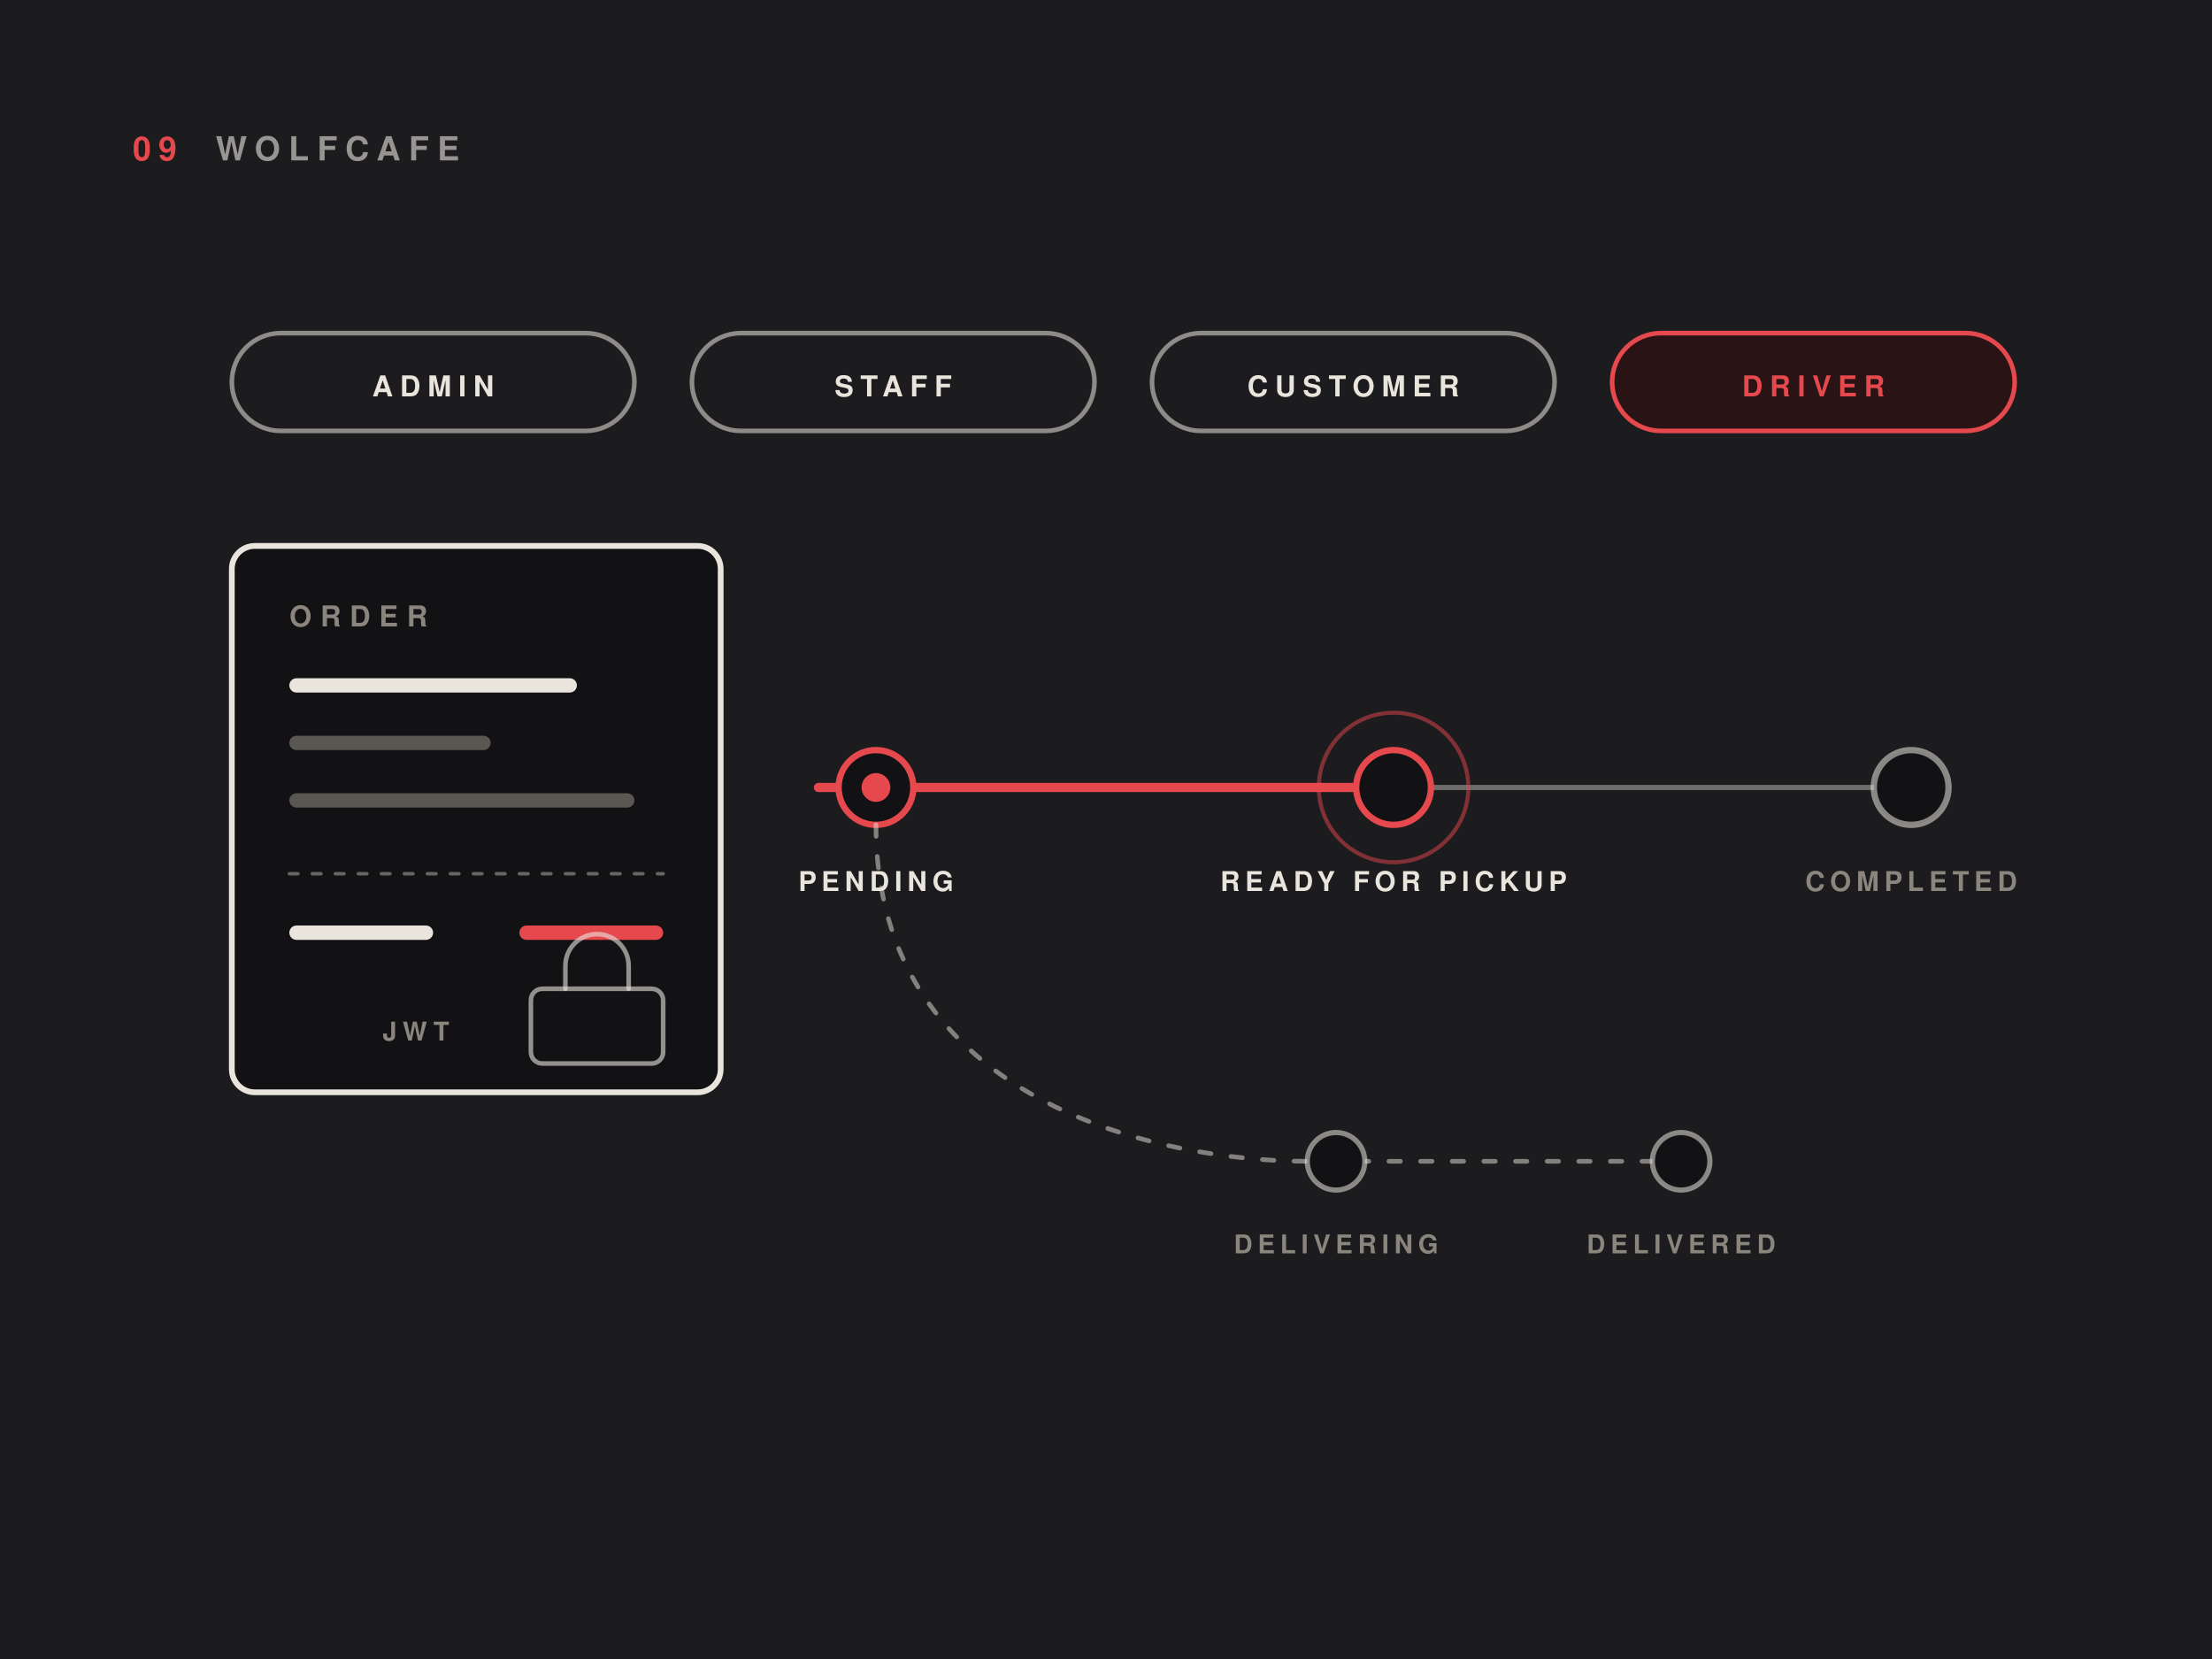
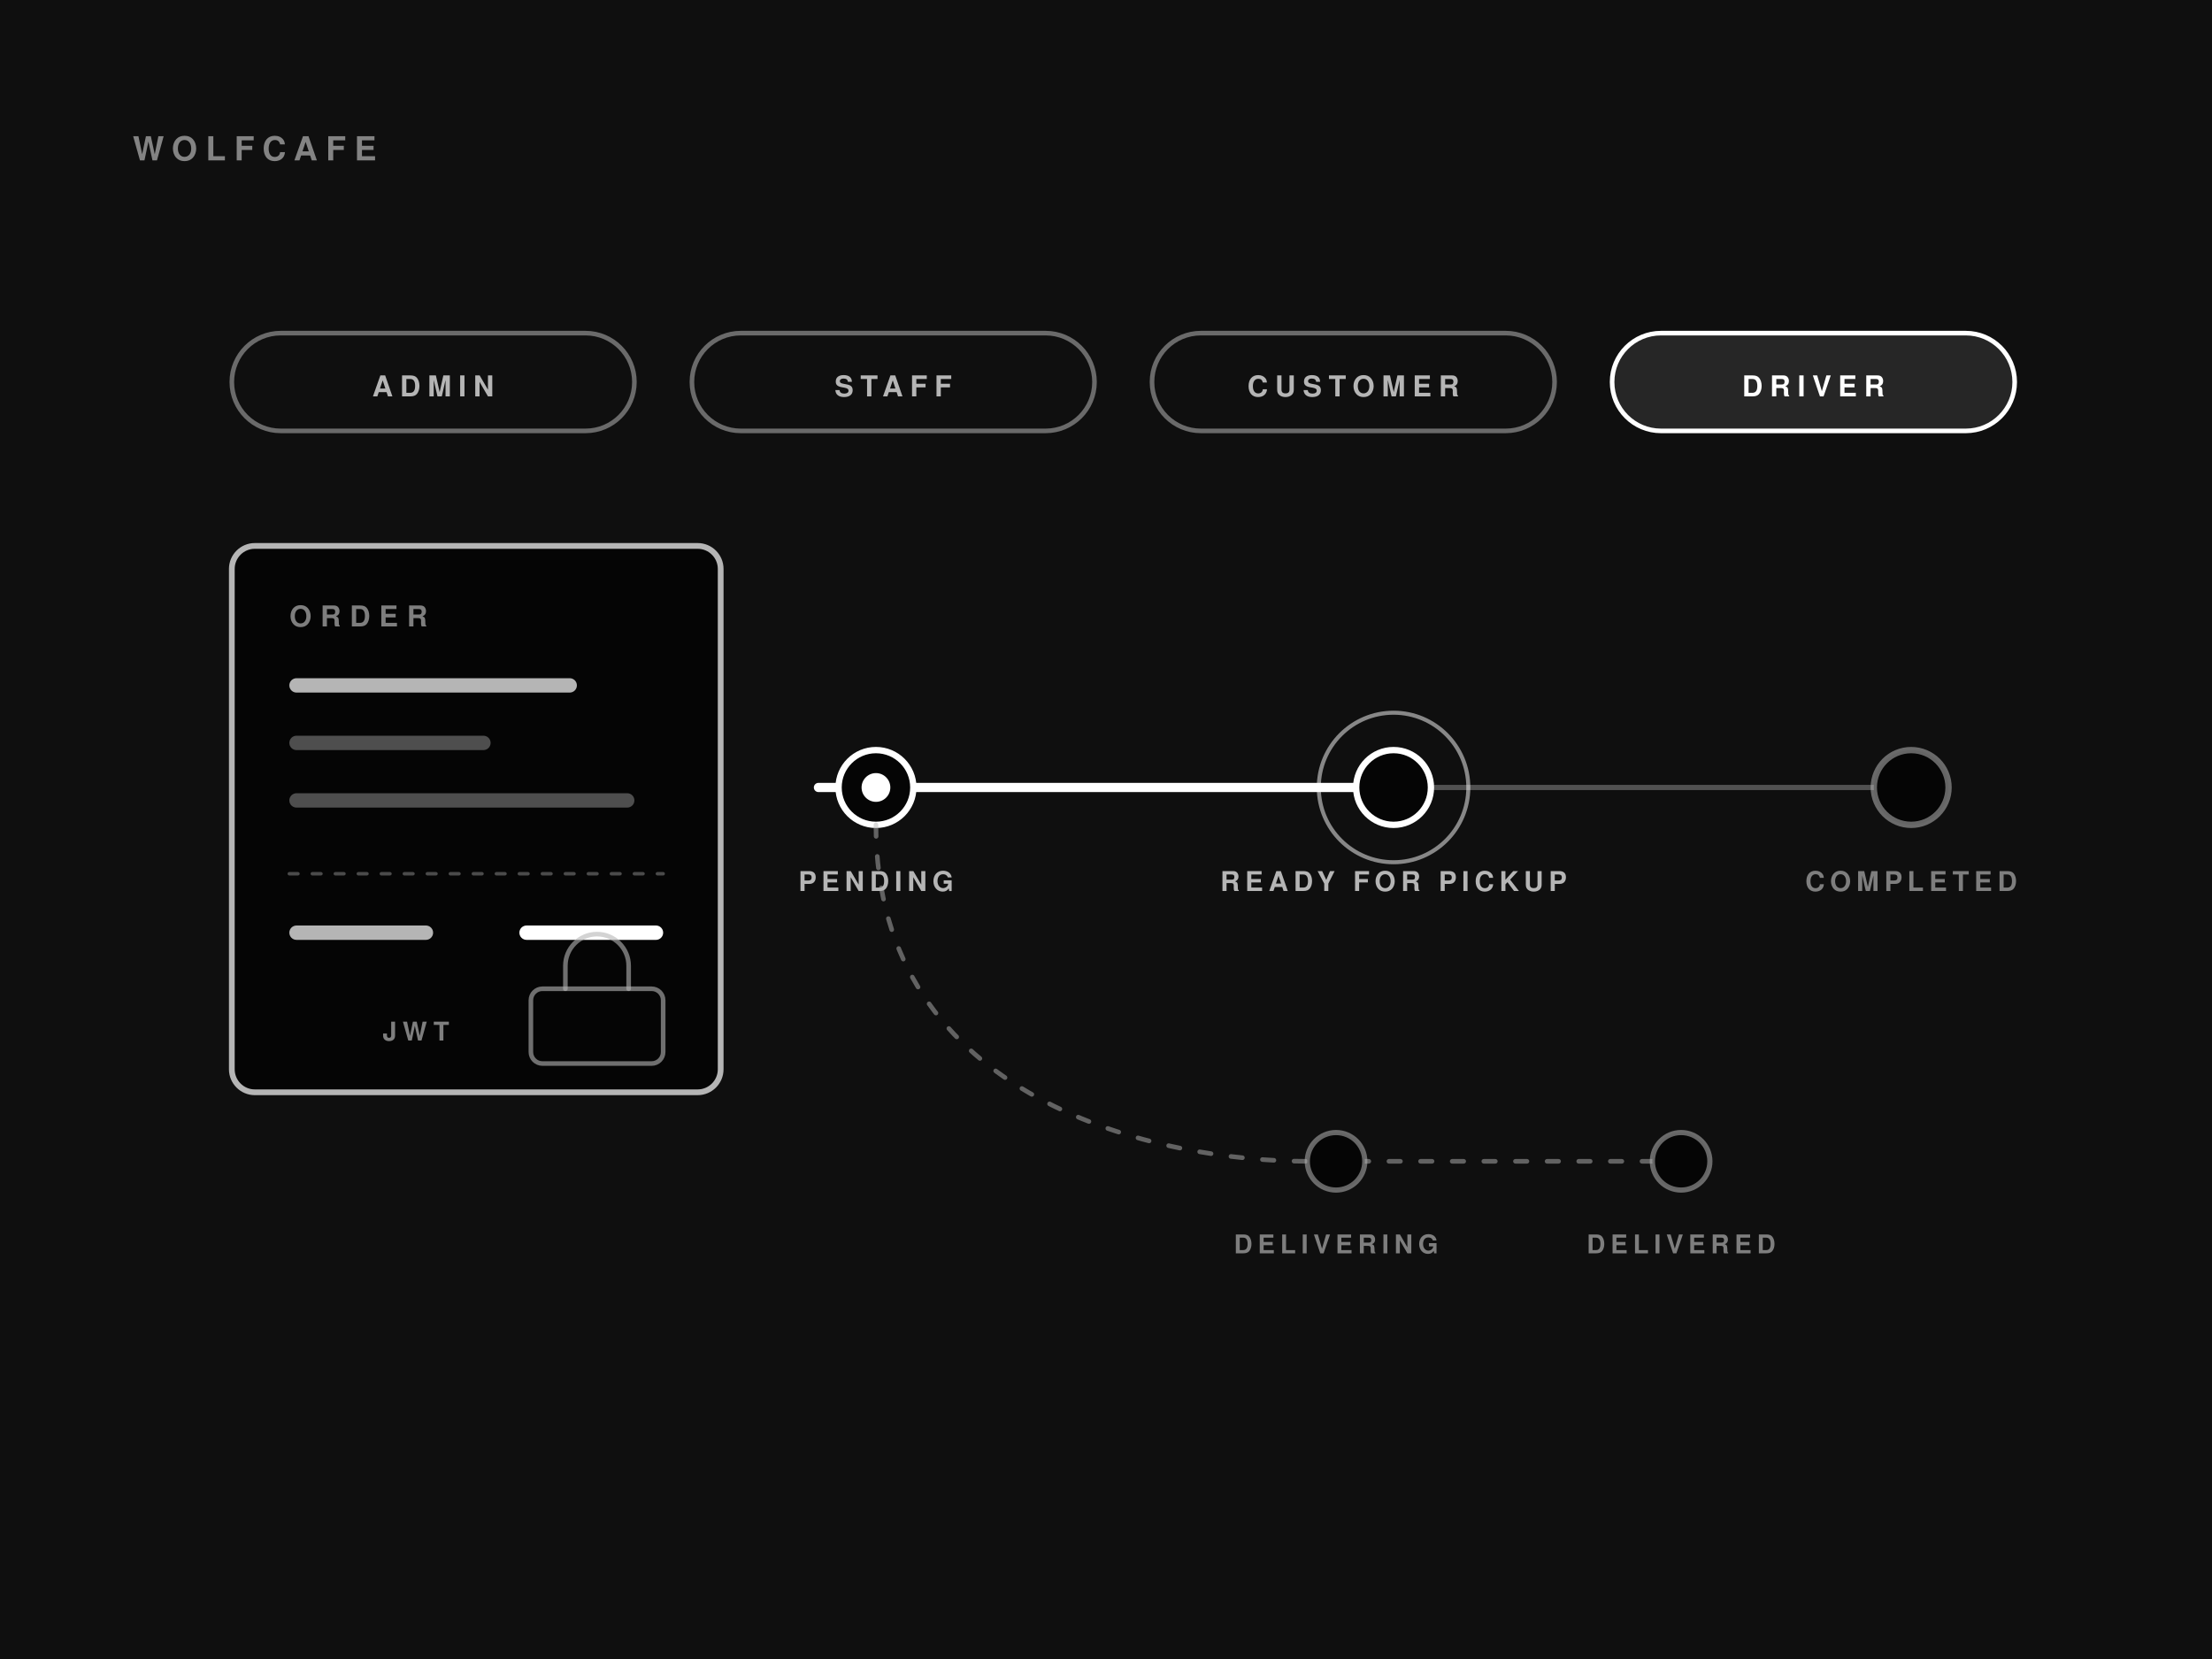
<svg xmlns="http://www.w3.org/2000/svg" viewBox="0 0 800 600" width="800" height="600" role="img">
-   <rect width="800" height="600" fill="#1C1B1E" />
+   <rect width="800" height="600" fill="#0F0F0F" />
  <g transform="translate(400 316) scale(1.04) translate(-400 -300)">
-     <rect x="96.0" y="112.0" width="140.0" height="34.0" rx="17" stroke="#E9E5DD" stroke-width="1.6" fill="none" opacity="0.55" />
-     <text x="166" y="134" text-anchor="middle" font-family="Figtree, 'Segoe UI', Helvetica, Arial, sans-serif" font-size="10" font-weight="700" letter-spacing="2.4" fill="#E9E5DD" opacity="1">ADMIN</text>
-     <rect x="256.0" y="112.0" width="140.0" height="34.0" rx="17" stroke="#E9E5DD" stroke-width="1.6" fill="none" opacity="0.55" />
-     <text x="326" y="134" text-anchor="middle" font-family="Figtree, 'Segoe UI', Helvetica, Arial, sans-serif" font-size="10" font-weight="700" letter-spacing="2.4" fill="#E9E5DD" opacity="1">STAFF</text>
-     <rect x="416.0" y="112.0" width="140.0" height="34.0" rx="17" stroke="#E9E5DD" stroke-width="1.6" fill="none" opacity="0.55" />
-     <text x="486" y="134" text-anchor="middle" font-family="Figtree, 'Segoe UI', Helvetica, Arial, sans-serif" font-size="10" font-weight="700" letter-spacing="2.4" fill="#E9E5DD" opacity="1">CUSTOMER</text>
-     <rect x="576.0" y="112.0" width="140.0" height="34.0" rx="17" stroke="#E5484D" stroke-width="1.6" fill="#2A1314" opacity="1" />
-     <text x="646" y="134" text-anchor="middle" font-family="Figtree, 'Segoe UI', Helvetica, Arial, sans-serif" font-size="10" font-weight="700" letter-spacing="2.4" fill="#E5484D" opacity="1">DRIVER</text>
-     <rect x="96.0" y="186.0" width="170.0" height="190.0" rx="8" stroke="#E9E5DD" stroke-width="2" fill="#121114" opacity="1" />
-     <text x="116" y="214" text-anchor="start" font-family="Figtree, 'Segoe UI', Helvetica, Arial, sans-serif" font-size="10" font-weight="700" letter-spacing="3" fill="#8A857D" opacity="1">ORDER</text>
-     <rect x="116.0" y="232.0" width="100.0" height="5" rx="2.5" fill="#E9E5DD" opacity="1" />
-     <rect x="116.0" y="252.0" width="70.0" height="5" rx="2.5" fill="#8A857D" opacity="0.6" />
-     <rect x="116.0" y="272.0" width="120.0" height="5" rx="2.5" fill="#8A857D" opacity="0.6" />
-     <path d="M116 300h130" stroke="#E9E5DD" stroke-width="1.2" fill="none" stroke-linecap="round" stroke-linejoin="round" opacity="0.4" stroke-dasharray="3 5" />
-     <rect x="116.0" y="318.0" width="50.0" height="5" rx="2.5" fill="#E9E5DD" opacity="1" />
-     <rect x="196.0" y="318.0" width="50.0" height="5" rx="2.5" fill="#E5484D" opacity="1" />
-     <rect x="200.0" y="340.0" width="46.0" height="26.0" rx="4" stroke="#E9E5DD" stroke-width="1.6" fill="none" opacity="0.6" />
-     <path d="M212 340v-8a11 11 0 0 1 22 0v8" stroke="#E9E5DD" stroke-width="1.6" fill="none" stroke-linecap="round" stroke-linejoin="round" opacity="0.6" />
-     <text x="160" y="358" text-anchor="middle" font-family="Figtree, 'Segoe UI', Helvetica, Arial, sans-serif" font-size="9" font-weight="700" letter-spacing="2" fill="#8A857D" opacity="1">JWT</text>
-     <path d="M300 270H690" stroke="#E9E5DD" stroke-width="1.8" fill="none" stroke-linecap="round" stroke-linejoin="round" opacity="0.4" />
-     <path d="M300 270H500" stroke="#E5484D" stroke-width="3.2" fill="none" stroke-linecap="round" stroke-linejoin="round" opacity="1" />
-     <circle cx="320.0" cy="270.0" r="13" fill="#121114" opacity="1" />
-     <circle cx="320.0" cy="270.0" r="13" stroke="#E5484D" stroke-width="2.2" fill="none" opacity="1" />
-     <circle cx="320.0" cy="270.0" r="5" fill="#E5484D" opacity="1" />
-     <text x="320" y="306" text-anchor="middle" font-family="Figtree, 'Segoe UI', Helvetica, Arial, sans-serif" font-size="9.5" font-weight="700" letter-spacing="1.8" fill="#E9E5DD" opacity="1">PENDING</text>
-     <circle cx="500.0" cy="270.0" r="13" fill="#121114" opacity="1" />
-     <circle cx="500.0" cy="270.0" r="13" stroke="#E5484D" stroke-width="2.2" fill="none" opacity="1" />
-     <text x="500" y="306" text-anchor="middle" font-family="Figtree, 'Segoe UI', Helvetica, Arial, sans-serif" font-size="9.5" font-weight="700" letter-spacing="1.8" fill="#E9E5DD" opacity="1">READY FOR PICKUP</text>
-     <circle cx="680.0" cy="270.0" r="13" fill="#121114" opacity="1" />
-     <circle cx="680.0" cy="270.0" r="13" stroke="#E9E5DD" stroke-width="2.2" fill="none" opacity="0.55" />
-     <text x="680" y="306" text-anchor="middle" font-family="Figtree, 'Segoe UI', Helvetica, Arial, sans-serif" font-size="9.5" font-weight="700" letter-spacing="1.8" fill="#8A857D" opacity="1">COMPLETED</text>
-     <circle cx="500.0" cy="270.0" r="26" stroke="#E5484D" stroke-width="1.4" fill="none" opacity="0.5" />
-     <path d="M320 283C320 380 420 400 470 400H600" stroke="#E9E5DD" stroke-width="1.6" fill="none" stroke-linecap="round" stroke-linejoin="round" opacity="0.5" stroke-dasharray="4 7" />
-     <circle cx="480.0" cy="400.0" r="10" fill="#121114" opacity="1" />
-     <circle cx="480.0" cy="400.0" r="10" stroke="#E9E5DD" stroke-width="1.8" fill="none" opacity="0.55" />
-     <text x="480" y="432" text-anchor="middle" font-family="Figtree, 'Segoe UI', Helvetica, Arial, sans-serif" font-size="9" font-weight="700" letter-spacing="1.8" fill="#8A857D" opacity="1">DELIVERING</text>
-     <circle cx="600.0" cy="400.0" r="10" fill="#121114" opacity="1" />
-     <circle cx="600.0" cy="400.0" r="10" stroke="#E9E5DD" stroke-width="1.8" fill="none" opacity="0.55" />
-     <text x="600" y="432" text-anchor="middle" font-family="Figtree, 'Segoe UI', Helvetica, Arial, sans-serif" font-size="9" font-weight="700" letter-spacing="1.8" fill="#8A857D" opacity="1">DELIVERED</text>
+     <rect x="96.0" y="112.0" width="140.0" height="34.0" rx="17" stroke="#B5B5B5" stroke-width="1.6" fill="none" opacity="0.55" />
+     <text x="166" y="134" text-anchor="middle" font-family="Figtree, 'Segoe UI', Helvetica, Arial, sans-serif" font-size="10" font-weight="700" letter-spacing="2.4" fill="#B5B5B5" opacity="1">ADMIN</text>
+     <rect x="256.0" y="112.0" width="140.0" height="34.0" rx="17" stroke="#B5B5B5" stroke-width="1.6" fill="none" opacity="0.55" />
+     <text x="326" y="134" text-anchor="middle" font-family="Figtree, 'Segoe UI', Helvetica, Arial, sans-serif" font-size="10" font-weight="700" letter-spacing="2.4" fill="#B5B5B5" opacity="1">STAFF</text>
+     <rect x="416.0" y="112.0" width="140.0" height="34.0" rx="17" stroke="#B5B5B5" stroke-width="1.6" fill="none" opacity="0.55" />
+     <text x="486" y="134" text-anchor="middle" font-family="Figtree, 'Segoe UI', Helvetica, Arial, sans-serif" font-size="10" font-weight="700" letter-spacing="2.4" fill="#B5B5B5" opacity="1">CUSTOMER</text>
+     <rect x="576.0" y="112.0" width="140.0" height="34.0" rx="17" stroke="#FFFFFF" stroke-width="1.6" fill="#262626" opacity="1" />
+     <text x="646" y="134" text-anchor="middle" font-family="Figtree, 'Segoe UI', Helvetica, Arial, sans-serif" font-size="10" font-weight="700" letter-spacing="2.4" fill="#FFFFFF" opacity="1">DRIVER</text>
+     <rect x="96.0" y="186.0" width="170.0" height="190.0" rx="8" stroke="#B5B5B5" stroke-width="2" fill="#050505" opacity="1" />
+     <text x="116" y="214" text-anchor="start" font-family="Figtree, 'Segoe UI', Helvetica, Arial, sans-serif" font-size="10" font-weight="700" letter-spacing="3" fill="#7E7E7E" opacity="1">ORDER</text>
+     <rect x="116.0" y="232.0" width="100.0" height="5" rx="2.5" fill="#B5B5B5" opacity="1" />
+     <rect x="116.0" y="252.0" width="70.0" height="5" rx="2.5" fill="#7E7E7E" opacity="0.6" />
+     <rect x="116.0" y="272.0" width="120.0" height="5" rx="2.5" fill="#7E7E7E" opacity="0.6" />
+     <path d="M116 300h130" stroke="#B5B5B5" stroke-width="1.2" fill="none" stroke-linecap="round" stroke-linejoin="round" opacity="0.4" stroke-dasharray="3 5" />
+     <rect x="116.0" y="318.0" width="50.0" height="5" rx="2.5" fill="#B5B5B5" opacity="1" />
+     <rect x="196.0" y="318.0" width="50.0" height="5" rx="2.5" fill="#FFFFFF" opacity="1" />
+     <rect x="200.0" y="340.0" width="46.0" height="26.0" rx="4" stroke="#B5B5B5" stroke-width="1.6" fill="none" opacity="0.6" />
+     <path d="M212 340v-8a11 11 0 0 1 22 0v8" stroke="#B5B5B5" stroke-width="1.6" fill="none" stroke-linecap="round" stroke-linejoin="round" opacity="0.6" />
+     <text x="160" y="358" text-anchor="middle" font-family="Figtree, 'Segoe UI', Helvetica, Arial, sans-serif" font-size="9" font-weight="700" letter-spacing="2" fill="#7E7E7E" opacity="1">JWT</text>
+     <path d="M300 270H690" stroke="#B5B5B5" stroke-width="1.8" fill="none" stroke-linecap="round" stroke-linejoin="round" opacity="0.4" />
+     <path d="M300 270H500" stroke="#FFFFFF" stroke-width="3.2" fill="none" stroke-linecap="round" stroke-linejoin="round" opacity="1" />
+     <circle cx="320.0" cy="270.0" r="13" fill="#050505" opacity="1" />
+     <circle cx="320.0" cy="270.0" r="13" stroke="#FFFFFF" stroke-width="2.2" fill="none" opacity="1" />
+     <circle cx="320.0" cy="270.0" r="5" fill="#FFFFFF" opacity="1" />
+     <text x="320" y="306" text-anchor="middle" font-family="Figtree, 'Segoe UI', Helvetica, Arial, sans-serif" font-size="9.5" font-weight="700" letter-spacing="1.8" fill="#B5B5B5" opacity="1">PENDING</text>
+     <circle cx="500.0" cy="270.0" r="13" fill="#050505" opacity="1" />
+     <circle cx="500.0" cy="270.0" r="13" stroke="#FFFFFF" stroke-width="2.2" fill="none" opacity="1" />
+     <text x="500" y="306" text-anchor="middle" font-family="Figtree, 'Segoe UI', Helvetica, Arial, sans-serif" font-size="9.5" font-weight="700" letter-spacing="1.8" fill="#B5B5B5" opacity="1">READY FOR PICKUP</text>
+     <circle cx="680.0" cy="270.0" r="13" fill="#050505" opacity="1" />
+     <circle cx="680.0" cy="270.0" r="13" stroke="#B5B5B5" stroke-width="2.2" fill="none" opacity="0.55" />
+     <text x="680" y="306" text-anchor="middle" font-family="Figtree, 'Segoe UI', Helvetica, Arial, sans-serif" font-size="9.5" font-weight="700" letter-spacing="1.8" fill="#7E7E7E" opacity="1">COMPLETED</text>
+     <circle cx="500.0" cy="270.0" r="26" stroke="#FFFFFF" stroke-width="1.4" fill="none" opacity="0.5" />
+     <path d="M320 283C320 380 420 400 470 400H600" stroke="#B5B5B5" stroke-width="1.6" fill="none" stroke-linecap="round" stroke-linejoin="round" opacity="0.5" stroke-dasharray="4 7" />
+     <circle cx="480.0" cy="400.0" r="10" fill="#050505" opacity="1" />
+     <circle cx="480.0" cy="400.0" r="10" stroke="#B5B5B5" stroke-width="1.8" fill="none" opacity="0.55" />
+     <text x="480" y="432" text-anchor="middle" font-family="Figtree, 'Segoe UI', Helvetica, Arial, sans-serif" font-size="9" font-weight="700" letter-spacing="1.8" fill="#7E7E7E" opacity="1">DELIVERING</text>
+     <circle cx="600.0" cy="400.0" r="10" fill="#050505" opacity="1" />
+     <circle cx="600.0" cy="400.0" r="10" stroke="#B5B5B5" stroke-width="1.8" fill="none" opacity="0.55" />
+     <text x="600" y="432" text-anchor="middle" font-family="Figtree, 'Segoe UI', Helvetica, Arial, sans-serif" font-size="9" font-weight="700" letter-spacing="1.8" fill="#7E7E7E" opacity="1">DELIVERED</text>
  </g>
-   <text x="48" y="58" text-anchor="start" font-family="Figtree, 'Segoe UI', Helvetica, Arial, sans-serif" font-size="12" font-weight="700" letter-spacing="2.6" fill="#E5484D" opacity="1">09</text>
-   <text x="78" y="58" text-anchor="start" font-family="Figtree, 'Segoe UI', Helvetica, Arial, sans-serif" font-size="12" font-weight="600" letter-spacing="3" fill="#E9E5DD" opacity="0.6">WOLFCAFE</text>
+   <text x="48" y="58" text-anchor="start" font-family="Figtree, 'Segoe UI', Helvetica, Arial, sans-serif" font-size="12" font-weight="600" letter-spacing="3" fill="#B5B5B5" opacity="0.7">WOLFCAFE</text>
</svg>
